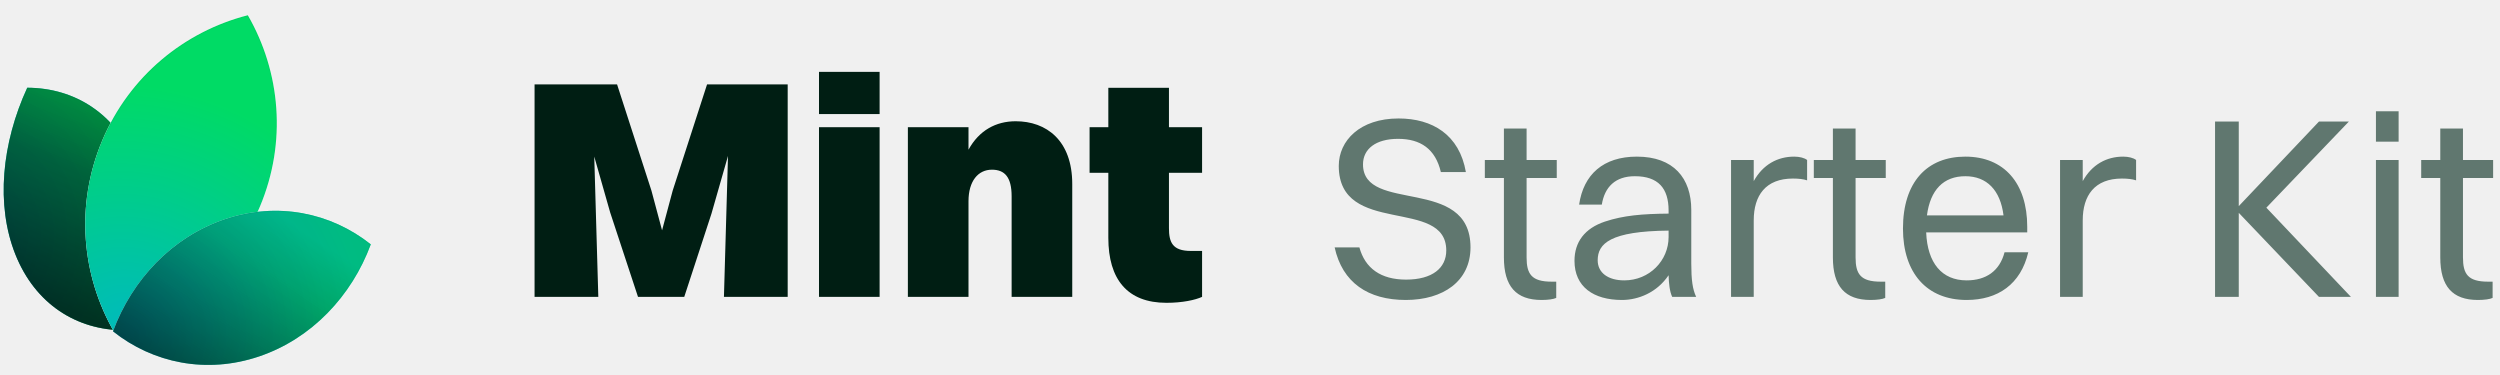
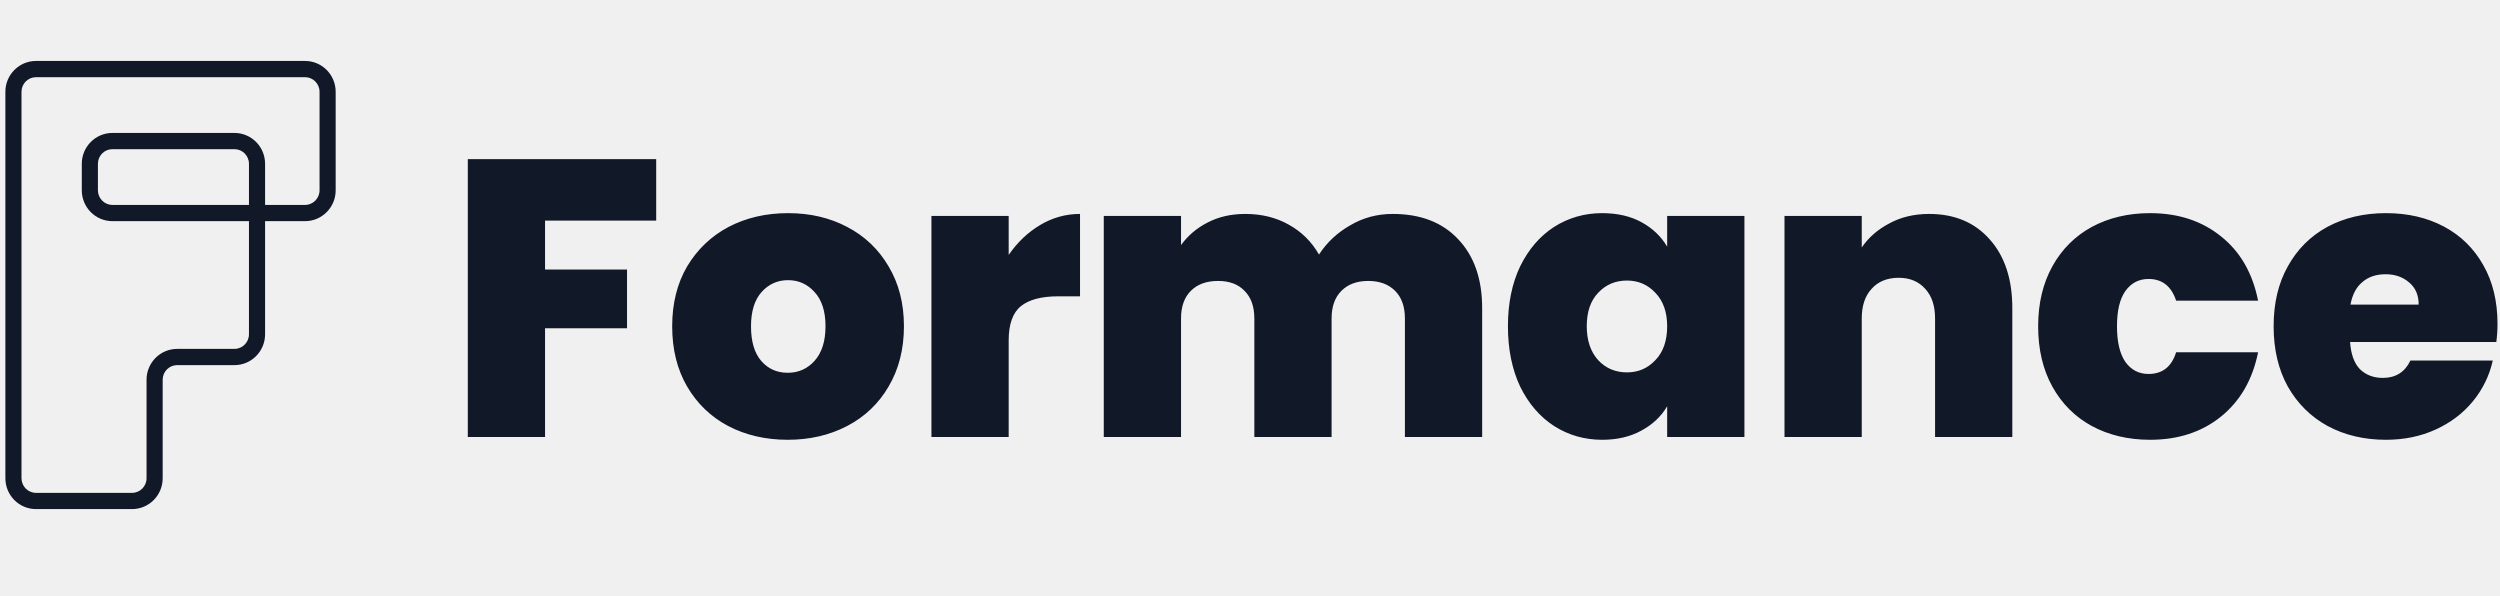
- <svg xmlns="http://www.w3.org/2000/svg" width="160" height="24" viewBox="0 0 160 24" fill="none">
-   <path d="M7.953 21.139C4.896 21.13 2.255 19.458 0.987 16.29C-0.28 13.121 0.109 9.163 1.744 5.615C4.801 5.624 7.442 7.296 8.71 10.465C9.977 13.633 9.588 17.591 7.953 21.139Z" fill="white" />
-   <path d="M7.953 21.139C4.896 21.13 2.255 19.458 0.987 16.29C-0.28 13.121 0.109 9.163 1.744 5.615C4.801 5.624 7.442 7.296 8.71 10.465C9.977 13.633 9.588 17.591 7.953 21.139Z" fill="url(#paint0_radial_115_86)" />
-   <path d="M7.953 21.139C4.896 21.13 2.255 19.458 0.987 16.29C-0.28 13.121 0.109 9.163 1.744 5.615C4.801 5.624 7.442 7.296 8.71 10.465C9.977 13.633 9.588 17.591 7.953 21.139Z" fill="black" fill-opacity="0.5" style="mix-blend-mode:hard-light" />
-   <path d="M7.953 21.139C4.896 21.13 2.255 19.458 0.987 16.29C-0.28 13.121 0.109 9.163 1.744 5.615C4.801 5.624 7.442 7.296 8.71 10.465C9.977 13.633 9.588 17.591 7.953 21.139Z" fill="url(#paint1_linear_115_86)" fill-opacity="0.5" style="mix-blend-mode:hard-light" />
-   <path d="M7.935 21.111C4.897 21.096 2.274 19.431 1.013 16.279C-0.248 13.124 0.136 9.182 1.762 5.643C4.8 5.659 7.423 7.324 8.684 10.476C9.945 13.63 9.561 17.572 7.935 21.111Z" stroke="url(#paint2_linear_115_86)" stroke-opacity="0.05" stroke-width="0.056" />
-   <path d="M7.31 21.257C11.354 20.221 14.884 17.375 16.628 13.236C18.373 9.097 17.945 4.587 15.86 0.976C11.816 2.012 8.287 4.858 6.542 8.998C4.797 13.137 5.225 17.646 7.31 21.257Z" fill="white" />
-   <path d="M7.31 21.257C11.354 20.221 14.884 17.375 16.628 13.236C18.373 9.097 17.945 4.587 15.86 0.976C11.816 2.012 8.287 4.858 6.542 8.998C4.797 13.137 5.225 17.646 7.31 21.257Z" fill="url(#paint3_radial_115_86)" />
-   <path d="M16.602 13.225C14.864 17.349 11.351 20.187 7.324 21.225C5.253 17.624 4.829 13.132 6.568 9.009C8.306 4.885 11.819 2.047 15.846 1.009C17.918 4.61 18.341 9.101 16.602 13.225Z" stroke="url(#paint4_linear_115_86)" stroke-opacity="0.05" stroke-width="0.056" />
-   <path d="M7.234 21.207C9.789 23.237 13.21 23.951 16.577 22.814C19.944 21.677 22.506 18.945 23.73 15.638C21.175 13.608 17.754 12.894 14.387 14.031C11.02 15.168 8.458 17.901 7.234 21.207Z" fill="white" />
-   <path d="M7.234 21.207C9.789 23.237 13.21 23.951 16.577 22.814C19.944 21.677 22.506 18.945 23.73 15.638C21.175 13.608 17.754 12.894 14.387 14.031C11.02 15.168 8.458 17.901 7.234 21.207Z" fill="url(#paint5_radial_115_86)" />
-   <path d="M7.234 21.207C9.789 23.237 13.21 23.951 16.577 22.814C19.944 21.677 22.506 18.945 23.73 15.638C21.175 13.608 17.754 12.894 14.387 14.031C11.02 15.168 8.458 17.901 7.234 21.207Z" fill="black" fill-opacity="0.2" style="mix-blend-mode:hard-light" />
-   <path d="M7.234 21.207C9.789 23.237 13.21 23.951 16.577 22.814C19.944 21.677 22.506 18.945 23.73 15.638C21.175 13.608 17.754 12.894 14.387 14.031C11.02 15.168 8.458 17.901 7.234 21.207Z" fill="url(#paint6_linear_115_86)" fill-opacity="0.5" style="mix-blend-mode:hard-light" />
-   <path d="M16.568 22.787C13.218 23.918 9.814 23.212 7.267 21.198C8.492 17.907 11.044 15.189 14.396 14.058C17.747 12.927 21.15 13.633 23.697 15.648C22.472 18.938 19.92 21.656 16.568 22.787Z" stroke="url(#paint7_linear_115_86)" stroke-opacity="0.05" stroke-width="0.056" />
-   <path d="M34.212 19V5.4H39.492L41.692 12.2L42.372 14.74L43.052 12.2L45.252 5.4H50.412V19H46.332L46.592 9.98L45.532 13.68L43.792 19H40.832L39.052 13.6L38.032 10.02L38.292 19H34.212ZM52.416 7.3V4.6H56.295V7.3H52.416ZM52.416 19V8.14H56.295V19H52.416ZM58.104 19V8.14H61.984V9.58C62.664 8.34 63.744 7.76 65.004 7.76C66.964 7.76 68.624 8.98 68.624 11.78V19H64.744V12.56C64.744 11.34 64.304 10.86 63.484 10.86C62.604 10.86 61.984 11.58 61.984 12.88V19H58.104ZM70.933 15.22V11.06H69.733V8.14H70.933V5.62H74.813V8.14H76.933V11.06H74.813V14.6C74.813 15.5 75.033 16.06 76.213 16.06H76.933V19C76.493 19.2 75.673 19.38 74.653 19.38C72.153 19.38 70.933 17.88 70.933 15.22Z" fill="#001E13" />
-   <path d="M87.232 10.519C87.232 13.687 94.112 11.229 94.112 15.832C94.112 17.994 92.364 19.198 89.971 19.198C87.562 19.198 85.912 18.093 85.417 15.832H87.001C87.364 17.169 88.371 17.895 89.987 17.895C91.671 17.895 92.561 17.152 92.561 16.03C92.561 12.598 85.681 15.155 85.681 10.618C85.681 9.001 87.034 7.582 89.509 7.582C91.671 7.582 93.403 8.621 93.816 11.014H92.215C91.868 9.529 90.912 8.886 89.476 8.886C88.057 8.886 87.232 9.529 87.232 10.519ZM96.25 16.476V11.393H95.029V10.239H96.25V8.226H97.702V10.239H99.632V11.393H97.702V16.476C97.702 17.532 98.015 18.026 99.302 18.026H99.599V19.066C99.434 19.148 99.071 19.198 98.659 19.198C97.025 19.198 96.25 18.323 96.25 16.476ZM102.516 13.093H101.064C101.345 11.162 102.615 10.024 104.76 10.024C107.103 10.024 108.242 11.393 108.242 13.44V16.888C108.242 17.895 108.324 18.521 108.555 19H107.021C106.856 18.654 106.806 18.142 106.79 17.614C106.047 18.72 104.859 19.198 103.803 19.198C101.988 19.198 100.767 18.357 100.767 16.69C100.767 15.486 101.427 14.611 102.714 14.182C103.902 13.786 105.107 13.687 106.79 13.671V13.473C106.79 12.053 106.13 11.278 104.628 11.278C103.374 11.278 102.698 11.971 102.516 13.093ZM102.252 16.657C102.252 17.465 102.929 17.944 103.952 17.944C105.569 17.944 106.79 16.674 106.79 15.172V14.759C103.061 14.793 102.252 15.585 102.252 16.657ZM110.787 19V10.239H112.239V11.591C112.833 10.519 113.774 10.024 114.83 10.024C115.176 10.024 115.49 10.107 115.655 10.239V11.542C115.407 11.46 115.094 11.427 114.747 11.427C112.998 11.427 112.239 12.515 112.239 14.1V19H110.787ZM117.305 16.476V11.393H116.084V10.239H117.305V8.226H118.757V10.239H120.688V11.393H118.757V16.476C118.757 17.532 119.071 18.026 120.358 18.026H120.655V19.066C120.49 19.148 120.127 19.198 119.714 19.198C118.081 19.198 117.305 18.323 117.305 16.476ZM129.809 16.145C129.33 18.192 127.862 19.198 125.865 19.198C123.324 19.198 121.79 17.482 121.79 14.627C121.79 11.658 123.324 10.024 125.783 10.024C128.258 10.024 129.743 11.723 129.743 14.512V14.875H123.275C123.357 16.838 124.281 17.944 125.865 17.944C127.103 17.944 127.977 17.35 128.291 16.145H129.809ZM125.783 11.278C124.38 11.278 123.539 12.152 123.324 13.786H128.225C128.027 12.169 127.152 11.278 125.783 11.278ZM131.843 19V10.239H133.295V11.591C133.889 10.519 134.829 10.024 135.885 10.024C136.232 10.024 136.545 10.107 136.71 10.239V11.542C136.463 11.46 136.149 11.427 135.803 11.427C134.054 11.427 133.295 12.515 133.295 14.1V19H131.843ZM141.763 19V7.78H143.281V13.192L148.413 7.78H150.327L145.047 13.291L150.459 19H148.413L143.281 13.621V19H141.763ZM152.06 9.067V7.12H153.512V9.067H152.06ZM152.06 19V10.239H153.512V19H152.06ZM156.178 16.476V11.393H154.957V10.239H156.178V8.226H157.63V10.239H159.56V11.393H157.63V16.476C157.63 17.532 157.943 18.026 159.23 18.026H159.527V19.066C159.362 19.148 158.999 19.198 158.587 19.198C156.953 19.198 156.178 18.323 156.178 16.476Z" fill="#002719" fill-opacity="0.6" />
-   <defs>
-     <radialGradient id="paint0_radial_115_86" cx="0" cy="0" r="1" gradientUnits="userSpaceOnUse" gradientTransform="translate(-3.00503 15.023) rotate(-10.029) scale(17.9572 17.784)">
-       <stop stop-color="#00B0BB" />
-       <stop offset="1" stop-color="#00DB65" />
-     </radialGradient>
-     <linearGradient id="paint1_linear_115_86" x1="7.39" y1="4.813" x2="1.63" y2="18.689" gradientUnits="userSpaceOnUse">
-       <stop stop-color="#18E299" />
-       <stop offset="1" />
-     </linearGradient>
-     <linearGradient id="paint2_linear_115_86" x1="7.948" y1="8.016" x2="1.761" y2="18.746" gradientUnits="userSpaceOnUse">
-       <stop />
-       <stop offset="1" stop-opacity="0" />
-     </linearGradient>
-     <radialGradient id="paint3_radial_115_86" cx="0" cy="0" r="1" gradientUnits="userSpaceOnUse" gradientTransform="translate(8.11404 20.8822) rotate(-75.7542) scale(21.6246 23.7772)">
-       <stop stop-color="#00BBBB" />
-       <stop offset="0.713" stop-color="#00DB65" />
-     </radialGradient>
-     <linearGradient id="paint4_linear_115_86" x1="7.602" y1="5.871" x2="15.556" y2="16.372" gradientUnits="userSpaceOnUse">
-       <stop />
-       <stop offset="1" stop-opacity="0" />
-     </linearGradient>
-     <radialGradient id="paint5_radial_115_86" cx="0" cy="0" r="1" gradientUnits="userSpaceOnUse" gradientTransform="translate(7.84537 21.5181) rotate(-20.3525) scale(18.5603 17.32)">
-       <stop stop-color="#00B0BB" />
-       <stop offset="1" stop-color="#00DB65" />
-     </radialGradient>
-     <linearGradient id="paint6_linear_115_86" x1="16.808" y1="13.007" x2="10.041" y2="22.994" gradientUnits="userSpaceOnUse">
-       <stop stop-color="#00B1BC" />
-       <stop offset="1" />
-     </linearGradient>
-     <linearGradient id="paint7_linear_115_86" x1="16.808" y1="13.007" x2="14.169" y2="23.841" gradientUnits="userSpaceOnUse">
-       <stop />
-       <stop offset="1" stop-opacity="0" />
-     </linearGradient>
-   </defs>
+ <svg xmlns="http://www.w3.org/2000/svg" width="449" height="107" viewBox="0 0 449 107" fill="none">
+   <path fill-rule="evenodd" clip-rule="evenodd" d="M0.966 85.893C0.966 88.953 3.429 91.433 6.468 91.433H23.714C26.753 91.433 29.216 88.953 29.216 85.893V68.201C29.216 66.751 30.384 65.576 31.823 65.576H42.107C45.146 65.576 47.609 63.096 47.609 60.036V39.72H54.784C57.823 39.72 60.286 37.239 60.286 34.179V16.487C60.286 13.427 57.823 10.947 54.784 10.947H6.468C3.429 10.947 0.966 13.427 0.966 16.487V85.893ZM44.713 39.72H20.193C17.153 39.72 14.69 37.239 14.69 34.179V29.415C14.69 26.356 17.154 23.875 20.193 23.875H42.107C45.146 23.875 47.609 26.356 47.609 29.415V36.804H54.784C56.224 36.804 57.391 35.629 57.391 34.179V16.487C57.391 15.038 56.224 13.863 54.784 13.863H6.468C5.029 13.863 3.862 15.037 3.862 16.487V85.893C3.862 87.343 5.029 88.517 6.468 88.517H23.714C25.154 88.517 26.32 87.343 26.32 85.893V68.201C26.32 65.141 28.784 62.66 31.823 62.66H42.107C43.546 62.66 44.713 61.486 44.713 60.036V39.72ZM44.713 36.804V29.415C44.713 27.966 43.546 26.791 42.107 26.791H20.193C18.753 26.791 17.586 27.966 17.586 29.415V34.179C17.586 35.629 18.753 36.804 20.193 36.804H44.713Z" fill="#111827" />
+   <path d="M117.853 28.583V39.626H97.891V48.404H112.615V58.952H97.891V78.49H84.016V28.583H117.853ZM141.465 78.985C137.501 78.985 133.937 78.159 130.776 76.508C127.661 74.856 125.207 72.496 123.413 69.429C121.62 66.361 120.724 62.751 120.724 58.598C120.724 54.492 121.62 50.906 123.413 47.838C125.254 44.77 127.732 42.411 130.846 40.759C134.008 39.107 137.571 38.281 141.536 38.281C145.5 38.281 149.039 39.107 152.154 40.759C155.316 42.411 157.793 44.77 159.587 47.838C161.427 50.906 162.348 54.492 162.348 58.598C162.348 62.704 161.427 66.314 159.587 69.429C157.793 72.496 155.316 74.856 152.154 76.508C148.992 78.159 145.429 78.985 141.465 78.985ZM141.465 66.951C143.4 66.951 145.004 66.243 146.278 64.827C147.6 63.364 148.261 61.288 148.261 58.598C148.261 55.908 147.6 53.855 146.278 52.439C145.004 51.023 143.423 50.316 141.536 50.316C139.648 50.316 138.067 51.023 136.793 52.439C135.518 53.855 134.881 55.908 134.881 58.598C134.881 61.335 135.495 63.412 136.722 64.827C137.949 66.243 139.53 66.951 141.465 66.951ZM181.159 45.785C182.717 43.52 184.604 41.727 186.822 40.405C189.04 39.084 191.424 38.423 193.972 38.423V53.218H190.079C187.058 53.218 184.817 53.808 183.354 54.988C181.891 56.167 181.159 58.22 181.159 61.146V78.49H167.285V38.777H181.159V45.785ZM250.127 38.423C255.129 38.423 259.046 39.933 261.878 42.953C264.757 45.974 266.196 50.103 266.196 55.342V78.49H252.321V57.182C252.321 55.059 251.731 53.407 250.552 52.227C249.372 51.047 247.767 50.457 245.738 50.457C243.709 50.457 242.104 51.047 240.924 52.227C239.744 53.407 239.154 55.059 239.154 57.182V78.49H225.28V57.182C225.28 55.059 224.69 53.407 223.51 52.227C222.377 51.047 220.796 50.457 218.767 50.457C216.691 50.457 215.063 51.047 213.883 52.227C212.703 53.407 212.113 55.059 212.113 57.182V78.49H198.238V38.777H212.113V44.015C213.34 42.316 214.921 40.971 216.856 39.98C218.838 38.942 221.103 38.423 223.652 38.423C226.578 38.423 229.173 39.06 231.438 40.334C233.751 41.608 235.568 43.402 236.889 45.714C238.305 43.544 240.169 41.797 242.482 40.476C244.794 39.107 247.342 38.423 250.127 38.423ZM270.824 58.598C270.824 54.492 271.556 50.906 273.019 47.838C274.529 44.77 276.558 42.411 279.107 40.759C281.702 39.107 284.581 38.281 287.743 38.281C290.48 38.281 292.84 38.824 294.822 39.91C296.804 40.995 298.338 42.458 299.423 44.298V38.777H313.298V78.49H299.423V72.968C298.338 74.809 296.78 76.272 294.751 77.357C292.769 78.443 290.433 78.985 287.743 78.985C284.581 78.985 281.702 78.159 279.107 76.508C276.558 74.856 274.529 72.496 273.019 69.429C271.556 66.314 270.824 62.704 270.824 58.598ZM299.423 58.598C299.423 56.05 298.715 54.044 297.3 52.581C295.931 51.118 294.232 50.386 292.203 50.386C290.126 50.386 288.404 51.118 287.035 52.581C285.667 53.997 284.982 56.002 284.982 58.598C284.982 61.146 285.667 63.176 287.035 64.686C288.404 66.149 290.126 66.88 292.203 66.88C294.232 66.88 295.931 66.149 297.3 64.686C298.715 63.223 299.423 61.194 299.423 58.598ZM346.476 38.423C351.054 38.423 354.688 39.957 357.378 43.024C360.067 46.045 361.412 50.15 361.412 55.342V78.49H347.538V57.182C347.538 54.917 346.948 53.147 345.768 51.873C344.588 50.552 343.007 49.891 341.025 49.891C338.949 49.891 337.321 50.552 336.141 51.873C334.961 53.147 334.371 54.917 334.371 57.182V78.49H320.496V38.777H334.371V44.44C335.598 42.647 337.25 41.207 339.326 40.122C341.403 38.989 343.786 38.423 346.476 38.423ZM366.053 58.598C366.053 54.492 366.902 50.906 368.601 47.838C370.3 44.77 372.66 42.411 375.68 40.759C378.747 39.107 382.24 38.281 386.157 38.281C391.206 38.281 395.454 39.674 398.899 42.458C402.344 45.195 404.562 49.041 405.553 53.997H390.829C389.979 51.401 388.328 50.103 385.874 50.103C384.127 50.103 382.735 50.835 381.697 52.298C380.706 53.714 380.21 55.814 380.21 58.598C380.21 61.382 380.706 63.506 381.697 64.969C382.735 66.432 384.127 67.163 385.874 67.163C388.375 67.163 390.026 65.866 390.829 63.27H405.553C404.562 68.178 402.344 72.024 398.899 74.809C395.454 77.593 391.206 78.985 386.157 78.985C382.24 78.985 378.747 78.159 375.68 76.508C372.66 74.856 370.3 72.496 368.601 69.429C366.902 66.361 366.053 62.751 366.053 58.598ZM448.552 58.173C448.552 59.259 448.481 60.344 448.339 61.429H422.077C422.218 63.6 422.808 65.229 423.846 66.314C424.932 67.352 426.3 67.871 427.952 67.871C430.265 67.871 431.916 66.833 432.907 64.757H447.702C447.089 67.494 445.885 69.948 444.092 72.119C442.346 74.242 440.128 75.918 437.438 77.145C434.748 78.372 431.775 78.985 428.519 78.985C424.601 78.985 421.109 78.159 418.042 76.508C415.021 74.856 412.638 72.496 410.892 69.429C409.193 66.361 408.344 62.751 408.344 58.598C408.344 54.445 409.193 50.858 410.892 47.838C412.591 44.77 414.951 42.411 417.971 40.759C421.038 39.107 424.554 38.281 428.519 38.281C432.436 38.281 435.904 39.084 438.925 40.688C441.945 42.293 444.305 44.605 446.003 47.626C447.702 50.599 448.552 54.115 448.552 58.173ZM434.394 54.705C434.394 53.006 433.828 51.684 432.695 50.74C431.562 49.749 430.147 49.254 428.448 49.254C426.749 49.254 425.357 49.726 424.271 50.67C423.186 51.566 422.478 52.911 422.147 54.705H434.394Z" fill="#111827" />
</svg>
